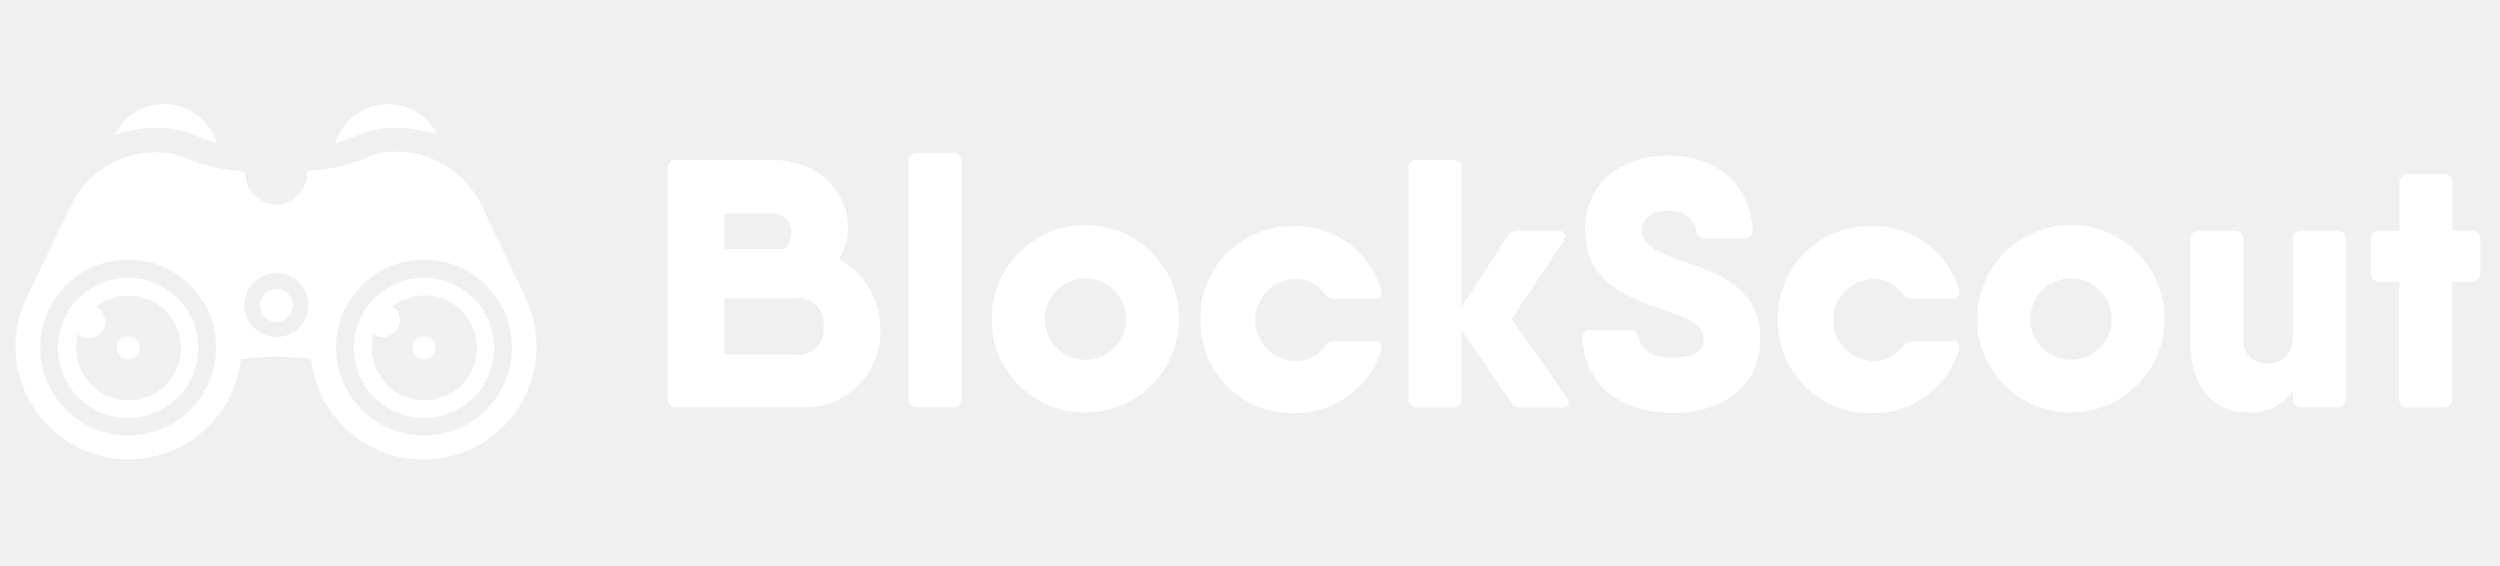
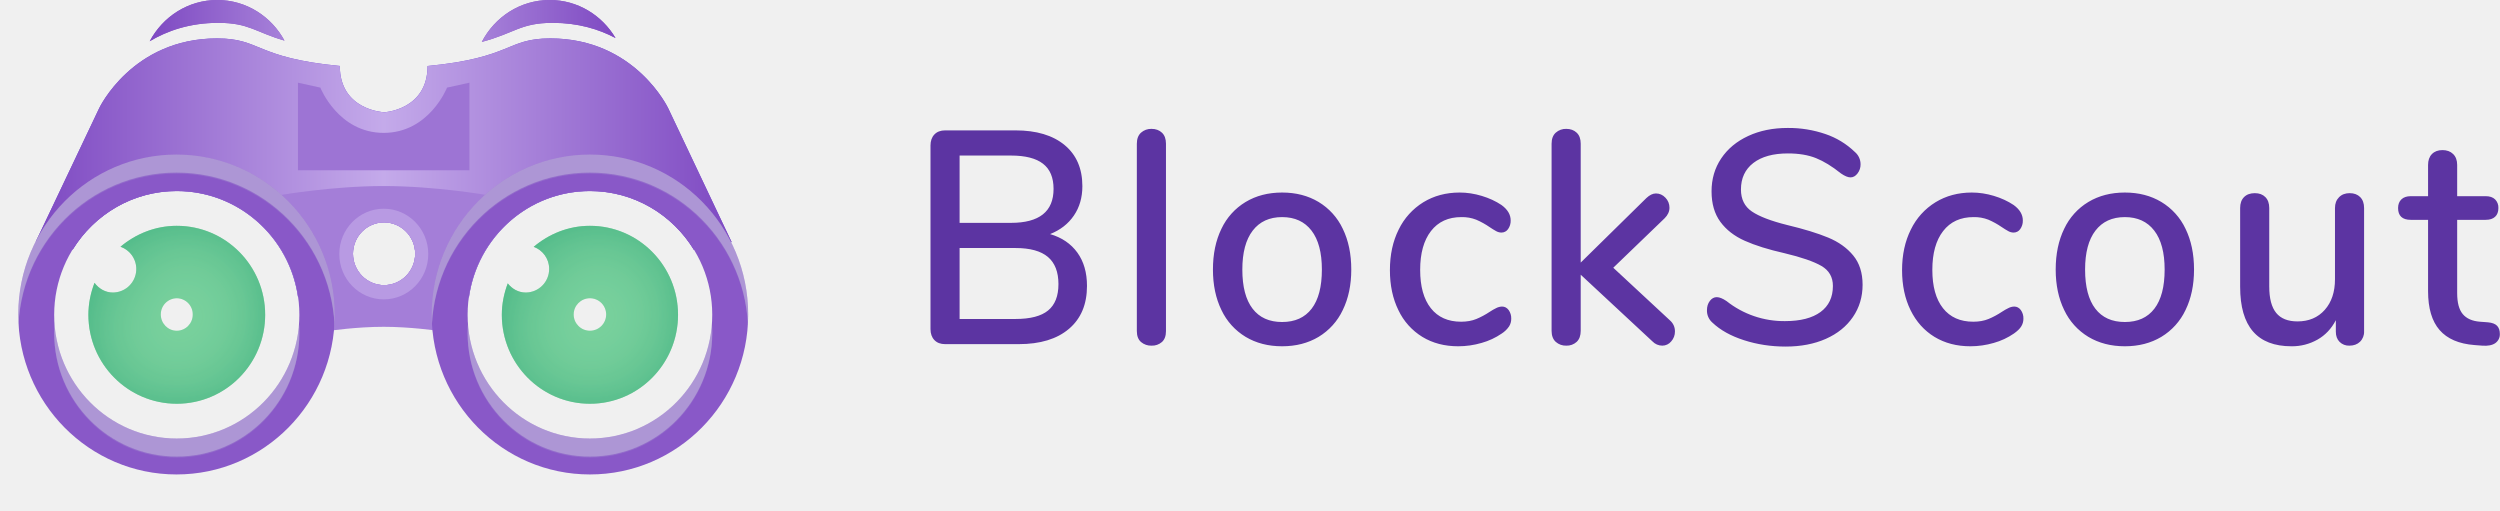
- <svg xmlns="http://www.w3.org/2000/svg" width="199" height="45" viewBox="0 0 199 45">
-   <defs>
-     <style>
-       .a {
-         fill: #fff;
-       }
-     </style>
-   </defs>
-   <g>
-     <path class="a" d="M12.5,10.17a7.27,7.27,0,0,1,3.12.65,10.15,10.15,0,0,0,1.62.54,4.39,4.39,0,0,0-8.14-.6A9.8,9.8,0,0,1,12.5,10.17Z" />
-     <path class="a" d="M28.37,10.82a7.26,7.26,0,0,1,3.13-.65,9.8,9.8,0,0,1,3.33.57,4.39,4.39,0,0,0-8.13.64A10.09,10.09,0,0,0,28.37,10.82Z" />
-     <path class="a" d="M22,23a1.31,1.31,0,1,1-1.31,1.31A1.31,1.31,0,0,1,22,23Z" />
-     <circle class="a" cx="33.75" cy="27.69" r="0.92" />
-     <path class="a" d="M33.75,22.11a5.58,5.58,0,1,0,5.58,5.58A5.59,5.59,0,0,0,33.75,22.11Zm0,9.75a4.17,4.17,0,0,1-4-5.26,1.33,1.33,0,1,0,1.49-2.21,4.17,4.17,0,1,1,2.53,7.47Z" />
-     <path class="a" d="M41.8,23.61h0l-3.61-7.54a7.54,7.54,0,0,0-6.72-4c-2.51,0-2.16,1.1-7,1.56A2.59,2.59,0,0,1,22,16.29h0a2.59,2.59,0,0,1-2.5-2.61c-4.84-.46-4.48-1.56-7-1.56a7.54,7.54,0,0,0-6.72,3.94l-3.5,7.3a9,9,0,1,0,16.9,5.22A24,24,0,0,1,22,28.39a24.1,24.1,0,0,1,2.76.18,9,9,0,1,0,17-5ZM10.2,34.66a7,7,0,1,1,7-7A7,7,0,0,1,10.2,34.66ZM22,26.83a2.55,2.55,0,1,1,2.55-2.55A2.55,2.55,0,0,1,22,26.83Zm11.75,7.83a7,7,0,1,1,7-7A7,7,0,0,1,33.75,34.66Z" />
-     <circle class="a" cx="10.2" cy="27.69" r="0.92" />
-     <path class="a" d="M10.2,22.11a5.58,5.58,0,1,0,5.58,5.58A5.59,5.59,0,0,0,10.2,22.11Zm0,9.75a4.17,4.17,0,0,1-4-5.25,1.33,1.33,0,1,0,1.47-2.2,4.17,4.17,0,1,1,2.55,7.46Z" />
-   </g>
-   <g>
-     <path class="a" d="M70.07,26.24a6,6,0,0,1-6.22,6.19h-10a.64.64,0,0,1-.7-.7V13.43a.64.64,0,0,1,.7-.7h7.6c3.46,0,6.05,2.31,6.05,5.49a4.48,4.48,0,0,1-.73,2.41A6.26,6.26,0,0,1,70.07,26.24ZM57.68,17v2.82h4.79A1.76,1.76,0,0,0,63,18.5,1.46,1.46,0,0,0,61.48,17Zm7.88,9a2,2,0,0,0-2.25-2.25H57.68v4.5h5.6A2.05,2.05,0,0,0,65.56,26Z" />
-     <path class="a" d="M72.32,31.73V12.87a.64.64,0,0,1,.7-.7h2.82a.64.64,0,0,1,.7.7V31.73a.64.64,0,0,1-.7.7H73A.64.64,0,0,1,72.32,31.73Z" />
-     <path class="a" d="M78.94,25.4a7.46,7.46,0,1,1,7.46,7.43A7.38,7.38,0,0,1,78.94,25.4Zm10.7,0a3.24,3.24,0,1,0-6.48,0,3.24,3.24,0,1,0,6.48,0Z" />
-     <path class="a" d="M109.94,27.88a7.09,7.09,0,0,1-6.93,5,7.29,7.29,0,0,1-7.46-7.43A7.29,7.29,0,0,1,103,18a7.09,7.09,0,0,1,6.93,5c.17.48-.11.79-.59.79h-3.1a1,1,0,0,1-.84-.48,2.87,2.87,0,0,0-2.39-1.1,3.27,3.27,0,0,0,0,6.53,2.93,2.93,0,0,0,2.39-1.07.93.93,0,0,1,.84-.51h3.1C109.83,27.09,110.11,27.4,109.94,27.88Z" />
-     <path class="a" d="M124.3,32.44h-3.21a.93.93,0,0,1-.84-.45l-3.91-5.72v5.47a.64.64,0,0,1-.7.7h-2.82a.64.64,0,0,1-.7-.7V13.43a.64.64,0,0,1,.7-.7h2.82a.64.64,0,0,1,.7.7v11L120,18.81a.93.93,0,0,1,.84-.45H124c.56,0,.76.37.45.84l-4.14,6.19,4.36,6.19C125.06,32.07,124.87,32.44,124.3,32.44Z" />
-     <path class="a" d="M125.94,27a.63.63,0,0,1,.7-.73h3.1c.42,0,.65.22.73.68.22,1,1.07,1.52,2.73,1.52,1.83,0,2.42-.7,2.42-1.52,0-1.15-1.41-1.66-3.13-2.25-2.79-1-6.31-2.11-6.31-6.42,0-3.94,3.21-5.91,6.56-5.91s6.45,1.77,6.78,5.86a.63.63,0,0,1-.7.73h-3.1c-.42,0-.65-.23-.73-.68-.23-1-1-1.52-2.25-1.52s-2.06.7-2.06,1.52c0,1.18,1.15,1.75,2.79,2.34,2.82,1,6.64,2,6.64,6.34,0,3.94-3.15,5.91-6.93,5.91S126.28,31.06,125.94,27Z" />
-     <path class="a" d="M155.92,27.88a7.09,7.09,0,0,1-6.93,5,7.29,7.29,0,0,1-7.46-7.43A7.29,7.29,0,0,1,149,18a7.09,7.09,0,0,1,6.93,5c.17.48-.11.79-.59.79h-3.1a1,1,0,0,1-.84-.48,2.87,2.87,0,0,0-2.39-1.1,3.27,3.27,0,0,0,0,6.53,2.93,2.93,0,0,0,2.39-1.07.93.93,0,0,1,.84-.51h3.1C155.81,27.09,156.09,27.4,155.92,27.88Z" />
-     <path class="a" d="M157.39,25.4a7.46,7.46,0,1,1,7.46,7.43A7.38,7.38,0,0,1,157.39,25.4Zm10.7,0a3.24,3.24,0,1,0-6.48,0,3.24,3.24,0,1,0,6.48,0Z" />
-     <path class="a" d="M186.73,19.07V31.73a.64.64,0,0,1-.7.7h-2.81a.64.64,0,0,1-.7-.7v-.58a4.17,4.17,0,0,1-3.66,1.68c-2.62,0-4.5-2-4.5-5.55V19.07a.64.64,0,0,1,.7-.7h2.82a.64.64,0,0,1,.7.7v7.86a1.79,1.79,0,0,0,1.89,2c1.27,0,2.06-.7,2.06-2.36V19.07a.64.64,0,0,1,.7-.7H186A.64.64,0,0,1,186.73,19.07Z" />
-     <path class="a" d="M197.43,19.07v2.65a.64.64,0,0,1-.7.7h-1.55v9.32a.64.64,0,0,1-.7.7h-2.81a.64.64,0,0,1-.7-.7V22.42h-1.55a.64.64,0,0,1-.7-.7V19.07a.64.64,0,0,1,.7-.7H191v-3.8a.64.64,0,0,1,.7-.7h2.81a.64.64,0,0,1,.7.7v3.8h1.55A.64.64,0,0,1,197.43,19.07Z" />
+ <svg xmlns="http://www.w3.org/2000/svg" height="28" width="137">
+   <linearGradient id="a" x1="0%" y1="0%" y2="0%">
+     <stop offset="0" stop-color="#7e49c2" />
+     <stop offset=".5" stop-color="#c4aaea" />
+     <stop offset="1" stop-color="#7e49c2" />
+   </linearGradient>
+   <filter id="b">
+     <feOffset dy="1" in="SourceAlpha" />
+     <feGaussianBlur result="blurOut" />
+     <feFlood flood-color="#f6f6f6" result="floodOut" />
+     <feComposite in="floodOut" in2="blurOut" operator="out" result="compOut" />
+     <feComposite in="compOut" in2="SourceAlpha" operator="in" />
+     <feComponentTransfer>
+       <feFuncA slope=".25" type="linear" />
+     </feComponentTransfer>
+     <feBlend in2="SourceGraphic" />
+   </filter>
+   <filter id="c">
+     <feOffset in="SourceAlpha" />
+     <feGaussianBlur result="blurOut" stdDeviation="2.236" />
+     <feFlood flood-color="#35b080" result="floodOut" />
+     <feComposite in="floodOut" in2="blurOut" operator="out" result="compOut" />
+     <feComposite in="compOut" in2="SourceAlpha" operator="in" />
+     <feComponentTransfer>
+       <feFuncA type="linear" />
+     </feComponentTransfer>
+     <feBlend in2="SourceGraphic" />
+   </filter>
+   <filter id="d">
+     <feOffset dy="1" in="SourceAlpha" />
+     <feGaussianBlur result="blurOut" />
+     <feFlood flood-color="#f6f6f6" result="floodOut" />
+     <feComposite in="floodOut" in2="blurOut" operator="out" result="compOut" />
+     <feComposite in="compOut" in2="SourceAlpha" operator="in" />
+     <feComponentTransfer>
+       <feFuncA slope=".25" type="linear" />
+     </feComponentTransfer>
+     <feBlend in2="SourceGraphic" />
+   </filter>
+   <filter id="e">
+     <feOffset in="SourceAlpha" />
+     <feGaussianBlur result="blurOut" stdDeviation="2.236" />
+     <feFlood flood-color="#35b080" result="floodOut" />
+     <feComposite in="floodOut" in2="blurOut" operator="out" result="compOut" />
+     <feComposite in="compOut" in2="SourceAlpha" operator="in" />
+     <feComponentTransfer>
+       <feFuncA type="linear" />
+     </feComponentTransfer>
+     <feBlend in2="SourceGraphic" />
+   </filter>
+   <path d="m30.285 1.252c-1.758 0-2.069.563-3.882 1.045.706-1.36 2.099-2.297 3.722-2.297 1.539 0 2.871.842 3.608 2.086-.913-.485-2.05-.834-3.448-.834zm-22.081 1.008c.712-1.339 2.093-2.26 3.702-2.26 1.595 0 2.967.906 3.684 2.226-1.596-.464-1.952-.974-3.626-.974-1.562 0-2.798.435-3.76 1.008z" fill="#8957c8" fill-rule="evenodd" />
+   <path d="m30.285 1.252c-1.758 0-2.069.563-3.882 1.045.706-1.36 2.099-2.297 3.722-2.297 1.539 0 2.871.842 3.608 2.086-.913-.485-2.05-.834-3.448-.834zm-22.081 1.008c.712-1.339 2.093-2.26 3.702-2.26 1.595 0 2.967.906 3.684 2.226-1.596-.464-1.952-.974-3.626-.974-1.562 0-2.798.435-3.76 1.008z" fill="url(#a)" />
+   <path d="m38.029 13.695c-1.181-1.933-3.289-3.226-5.701-3.226-3.376 0-6.161 2.527-6.627 5.812l-4.674.98v-.027l-4.702-.984c-.48-3.27-3.264-5.781-6.638-5.781-2.405 0-4.51 1.28-5.697 3.199l-2.029-.425 3.472-7.309s1.804-3.83 6.462-3.83c2.416 0 2.076 1.063 6.728 1.51 0 2.421 2.404 2.535 2.404 2.535v.008s2.403-.115 2.403-2.54c4.653-.448 4.312-1.513 6.729-1.513 4.658 0 6.462 3.836 6.462 3.836l3.471 7.323zm-16.982-1.508c-.941 0-1.703.77-1.703 1.719s.762 1.719 1.703 1.719c.94 0 1.703-.77 1.703-1.719s-.763-1.719-1.703-1.719z" fill="#704ad5" fill-rule="evenodd" />
+   <path d="m38.029 13.695c-1.181-1.933-3.289-3.226-5.701-3.226-3.376 0-6.161 2.527-6.627 5.812l-4.674.98v-.027l-4.702-.984c-.48-3.27-3.264-5.781-6.638-5.781-2.405 0-4.51 1.28-5.697 3.199l-2.029-.425 3.472-7.309s1.804-3.83 6.462-3.83c2.416 0 2.076 1.063 6.728 1.51 0 2.421 2.404 2.535 2.404 2.535v.008s2.403-.115 2.403-2.54c4.653-.448 4.312-1.513 6.729-1.513 4.658 0 6.462 3.836 6.462 3.836l3.471 7.323zm-16.982-1.508c-.941 0-1.703.77-1.703 1.719s.762 1.719 1.703 1.719c.94 0 1.703-.77 1.703-1.719s-.763-1.719-1.703-1.719z" fill="url(#a)" />
+   <g fill-rule="evenodd">
+     <path d="m23.964 18.124s-1.477-.215-2.937-.215c-1.477 0-2.938.215-2.938.215l-2.67-7.443s2.8-.486 5.608-.486c2.799 0 5.607.486 5.607.486zm-2.917-5.937c-.941 0-1.703.77-1.703 1.719s.762 1.719 1.703 1.719c.94 0 1.703-.77 1.703-1.719s-.763-1.719-1.703-1.719z" fill="#a47ed8" />
+     <path d="m21.031 16.406c-1.346 0-2.437-1.112-2.437-2.484s1.091-2.484 2.437-2.484 2.438 1.112 2.438 2.484-1.092 2.484-2.438 2.484zm.016-4.219c-.941 0-1.703.77-1.703 1.719s.762 1.719 1.703 1.719c.94 0 1.703-.77 1.703-1.719s-.763-1.719-1.703-1.719z" fill="#b89ae3" />
+     <path d="m16.327 4.531v4.801h9.399v-4.801l-1.228.27s-.976 2.481-3.471 2.481c-2.496 0-3.472-2.481-3.472-2.481z" fill="#9d74d4" />
+     <path d="m32.328 26c-4.789 0-8.672-3.925-8.672-8.766s3.883-8.765 8.672-8.765 8.672 3.924 8.672 8.765-3.883 8.766-8.672 8.766zm0-15.531c-3.702 0-6.703 3.036-6.703 6.781s3.001 6.781 6.703 6.781 6.703-3.036 6.703-6.781-3.001-6.781-6.703-6.781z" fill="#8958c8" filter="url(#b)" />
+     <path d="m32.328 22.125c-2.666 0-4.828-2.183-4.828-4.875 0-.608.124-1.184.325-1.721.235.299.581.502.987.502a1.29 1.29 0 0 0 1.282-1.297c0-.56-.356-1.027-.848-1.208.838-.708 1.904-1.151 3.082-1.151 2.667 0 4.828 2.183 4.828 4.875s-2.161 4.875-4.828 4.875zm0-5.781a.89.89 0 1 0 -.001 1.78.89.89 0 0 0 .001-1.78z" fill="#80d6a1" filter="url(#c)" />
+     <path d="m9.672 26c-4.789 0-8.672-3.925-8.672-8.766s3.883-8.765 8.672-8.765 8.672 3.924 8.672 8.765-3.883 8.766-8.672 8.766zm.015-15.531c-3.71 0-6.718 3.036-6.718 6.781s3.008 6.781 6.718 6.781c3.711 0 6.719-3.036 6.719-6.781s-3.008-6.781-6.719-6.781z" fill="#8958c8" filter="url(#d)" />
+     <path d="m9.687 22.125c-2.675 0-4.843-2.183-4.843-4.875 0-.619.126-1.207.335-1.752.234.316.589.533 1.008.533a1.29 1.29 0 0 0 .414-2.509c.84-.706 1.907-1.147 3.086-1.147 2.676 0 4.844 2.183 4.844 4.875s-2.168 4.875-4.844 4.875zm0-5.781a.882.882 0 0 0 -.875.89c0 .492.392.891.875.891a.883.883 0 0 0 .875-.891.882.882 0 0 0 -.875-.89z" fill="#80d6a1" filter="url(#e)" />
+     <path d="m136.217 12.047h-1.564v4.021c0 .521.103.903.308 1.146.206.244.519.383.94.416l.442.033c.232.022.398.086.498.191.1.106.15.252.15.44a.584.584 0 0 1 -.245.507c-.163.117-.403.164-.719.141l-.426-.033c-.853-.066-1.49-.34-1.911-.822s-.632-1.194-.632-2.135v-3.905h-.948c-.463 0-.695-.216-.695-.648 0-.2.061-.357.182-.474.121-.116.292-.174.513-.174h.948v-1.712c0-.254.071-.454.213-.598s.334-.216.577-.216c.242 0 .437.072.584.216.148.144.221.344.221.598v1.712h1.564c.221 0 .392.058.513.174a.628.628 0 0 1 .182.474c0 .21-.061.371-.182.482s-.292.166-.513.166zm-7.471 6.895a.723.723 0 0 1 -.537-.207c-.137-.139-.205-.324-.205-.557v-.631c-.242.465-.576.82-1.003 1.063a2.825 2.825 0 0 1 -1.429.366c-1.875 0-2.812-1.086-2.812-3.257v-4.32c0-.255.071-.454.213-.598.143-.144.34-.216.593-.216.242 0 .434.072.576.216s.213.343.213.598v4.303c0 .654.127 1.136.38 1.446.252.31.642.465 1.168.465.621 0 1.119-.21 1.493-.631s.561-.981.561-1.678v-3.905c0-.244.073-.44.221-.59.147-.15.342-.224.584-.224s.434.072.577.216c.142.144.213.343.213.598v6.763a.753.753 0 0 1 -.221.564c-.148.144-.343.216-.585.216zm-10.306-.481c-.574.343-1.239.515-1.998.515-.758 0-1.424-.172-1.998-.515a3.406 3.406 0 0 1 -1.326-1.471c-.311-.637-.466-1.376-.466-2.218 0-.853.155-1.598.466-2.235a3.397 3.397 0 0 1 1.326-1.47c.574-.344 1.24-.516 1.998-.516.759 0 1.424.172 1.998.516a3.406 3.406 0 0 1 1.327 1.47c.311.637.466 1.382.466 2.235 0 .842-.155 1.581-.466 2.218a3.414 3.414 0 0 1 -1.327 1.471zm-.387-5.824c-.379-.493-.916-.74-1.611-.74s-1.232.247-1.611.74-.568 1.204-.568 2.135c0 .942.187 1.656.56 2.143.374.488.914.731 1.619.731.706 0 1.245-.243 1.619-.731.374-.487.561-1.201.561-2.143 0-.931-.189-1.642-.569-2.135zm-9.918 4.993c.316 0 .594-.05.837-.15.242-.099.489-.232.742-.399a2.94 2.94 0 0 1 .348-.199.744.744 0 0 1 .316-.083c.147 0 .268.064.363.191a.77.77 0 0 1 .142.474c0 .155-.04.296-.119.423-.078.128-.213.258-.402.391a3.697 3.697 0 0 1 -1.106.515 4.577 4.577 0 0 1 -1.279.183c-.748 0-1.403-.172-1.967-.515-.563-.344-1-.831-1.311-1.463-.31-.631-.466-1.362-.466-2.193 0-.842.161-1.584.482-2.226a3.587 3.587 0 0 1 1.351-1.496c.579-.354 1.242-.532 1.99-.532.4 0 .803.061 1.208.183s.766.288 1.082.499c.337.244.505.526.505.847a.77.77 0 0 1 -.142.474.436.436 0 0 1 -.363.191.6.6 0 0 1 -.284-.075 4.299 4.299 0 0 1 -.364-.224 4.29 4.29 0 0 0 -.734-.407 2.12 2.12 0 0 0 -.814-.142c-.716 0-1.271.255-1.666.765-.395.509-.592 1.218-.592 2.127 0 .908.195 1.609.584 2.101.39.493.943.74 1.659.74zm-10.204-5.301c.927.222 1.677.452 2.251.69s1.032.565 1.374.98c.342.416.514.95.514 1.604 0 .664-.177 1.254-.53 1.769-.352.515-.847.914-1.484 1.197-.637.282-1.372.423-2.204.423-.8 0-1.561-.116-2.282-.349-.721-.232-1.298-.553-1.729-.963a.867.867 0 0 1 -.3-.682c0-.199.052-.368.157-.506.106-.139.232-.208.38-.208.147 0 .326.072.537.216a5.07 5.07 0 0 0 3.206 1.097c.842 0 1.49-.167 1.943-.499.452-.332.679-.808.679-1.429 0-.487-.211-.853-.632-1.097-.421-.243-1.095-.476-2.022-.697-.884-.2-1.611-.427-2.179-.682-.569-.254-1.014-.6-1.335-1.038s-.482-.994-.482-1.67.176-1.277.529-1.803.845-.936 1.477-1.229c.632-.294 1.353-.441 2.164-.441a6.2 6.2 0 0 1 2.069.333 4.298 4.298 0 0 1 1.611.98.88.88 0 0 1 .316.681.794.794 0 0 1 -.166.499c-.11.144-.239.216-.387.216-.137 0-.31-.072-.521-.216-.484-.388-.94-.668-1.366-.839-.427-.172-.94-.258-1.54-.258-.811 0-1.443.175-1.896.523-.452.349-.679.834-.679 1.454 0 .532.2.934.6 1.205.401.272 1.043.518 1.927.739zm-6.839 6.613a.747.747 0 0 1 -.537-.232l-3.932-3.656v3.074c0 .266-.074.468-.222.607a.798.798 0 0 1 -.568.207.829.829 0 0 1 -.577-.207c-.152-.139-.229-.341-.229-.607v-10.252c0-.266.077-.468.229-.606a.825.825 0 0 1 .577-.208c.231 0 .421.069.568.208.148.138.222.34.222.606v6.514l3.601-3.539c.179-.167.352-.25.521-.25.2 0 .374.078.521.233a.771.771 0 0 1 .221.548c0 .211-.089.405-.268.582l-2.812 2.708 3.096 2.875c.19.166.284.371.284.615a.8.8 0 0 1 -.205.548.632.632 0 0 1 -.49.232zm-11.024-1.312c.316 0 .595-.05.837-.15.242-.099.49-.232.742-.399a2.94 2.94 0 0 1 .348-.199.748.748 0 0 1 .316-.083c.147 0 .268.064.363.191a.77.77 0 0 1 .142.474.784.784 0 0 1 -.118.423 1.422 1.422 0 0 1 -.403.391 3.697 3.697 0 0 1 -1.106.515 4.572 4.572 0 0 1 -1.279.183c-.748 0-1.403-.172-1.966-.515a3.444 3.444 0 0 1 -1.311-1.463c-.311-.631-.466-1.362-.466-2.193 0-.842.16-1.584.481-2.226a3.6 3.6 0 0 1 1.351-1.496c.579-.354 1.242-.532 1.99-.532.4 0 .803.061 1.208.183.406.122.766.288 1.082.499.337.244.506.526.506.847a.777.777 0 0 1 -.142.474.436.436 0 0 1 -.364.191.603.603 0 0 1 -.284-.075 4.153 4.153 0 0 1 -.363-.224 4.295 4.295 0 0 0 -.735-.407 2.112 2.112 0 0 0 -.813-.142c-.716 0-1.272.255-1.667.765-.394.509-.592 1.218-.592 2.127 0 .908.195 1.609.585 2.101.389.493.942.74 1.658.74zm-7.81.831c-.574.343-1.24.515-1.998.515-.759 0-1.425-.172-1.998-.515a3.408 3.408 0 0 1 -1.327-1.471c-.311-.637-.466-1.376-.466-2.218 0-.853.155-1.598.466-2.235a3.4 3.4 0 0 1 1.327-1.47c.573-.344 1.239-.516 1.998-.516.758 0 1.424.172 1.998.516a3.404 3.404 0 0 1 1.326 1.47c.311.637.466 1.382.466 2.235 0 .842-.155 1.581-.466 2.218a3.412 3.412 0 0 1 -1.326 1.471zm-.387-5.824c-.379-.493-.916-.74-1.611-.74s-1.232.247-1.611.74-.569 1.204-.569 2.135c0 .942.187 1.656.561 2.143.373.488.913.731 1.619.731.705 0 1.245-.243 1.619-.731.373-.487.56-1.201.56-2.143 0-.931-.189-1.642-.568-2.135zm-8.766 6.305a.847.847 0 0 1 -.577-.199c-.152-.133-.229-.332-.229-.598v-10.269c0-.266.077-.468.229-.606a.825.825 0 0 1 .577-.208c.231 0 .421.069.568.208.148.138.222.34.222.606v10.269c0 .266-.074.465-.222.598a.815.815 0 0 1 -.568.199zm-3.538-3.273c0 1.008-.329 1.792-.987 2.351-.658.56-1.577.839-2.756.839h-4.028c-.253 0-.45-.074-.592-.224-.142-.149-.213-.351-.213-.606v-10.053c0-.255.071-.457.213-.606.142-.15.339-.225.592-.225h3.854c1.147 0 2.045.269 2.693.806.647.538.971 1.288.971 2.252 0 .62-.155 1.157-.466 1.611-.31.455-.745.792-1.303 1.014.642.188 1.14.526 1.493 1.013.353.488.529 1.097.529 1.828zm-1.832-5.317c0-.62-.192-1.08-.577-1.379-.384-.299-.971-.449-1.761-.449h-2.811v3.689h2.811c1.558 0 2.338-.62 2.338-1.861zm-.308 3.73c-.385-.326-.977-.49-1.777-.49h-3.064v3.888h3.064c.811 0 1.406-.155 1.785-.465s.568-.792.568-1.446c0-.664-.192-1.16-.576-1.487z" fill="#5c34a2" />
  </g>
</svg>
